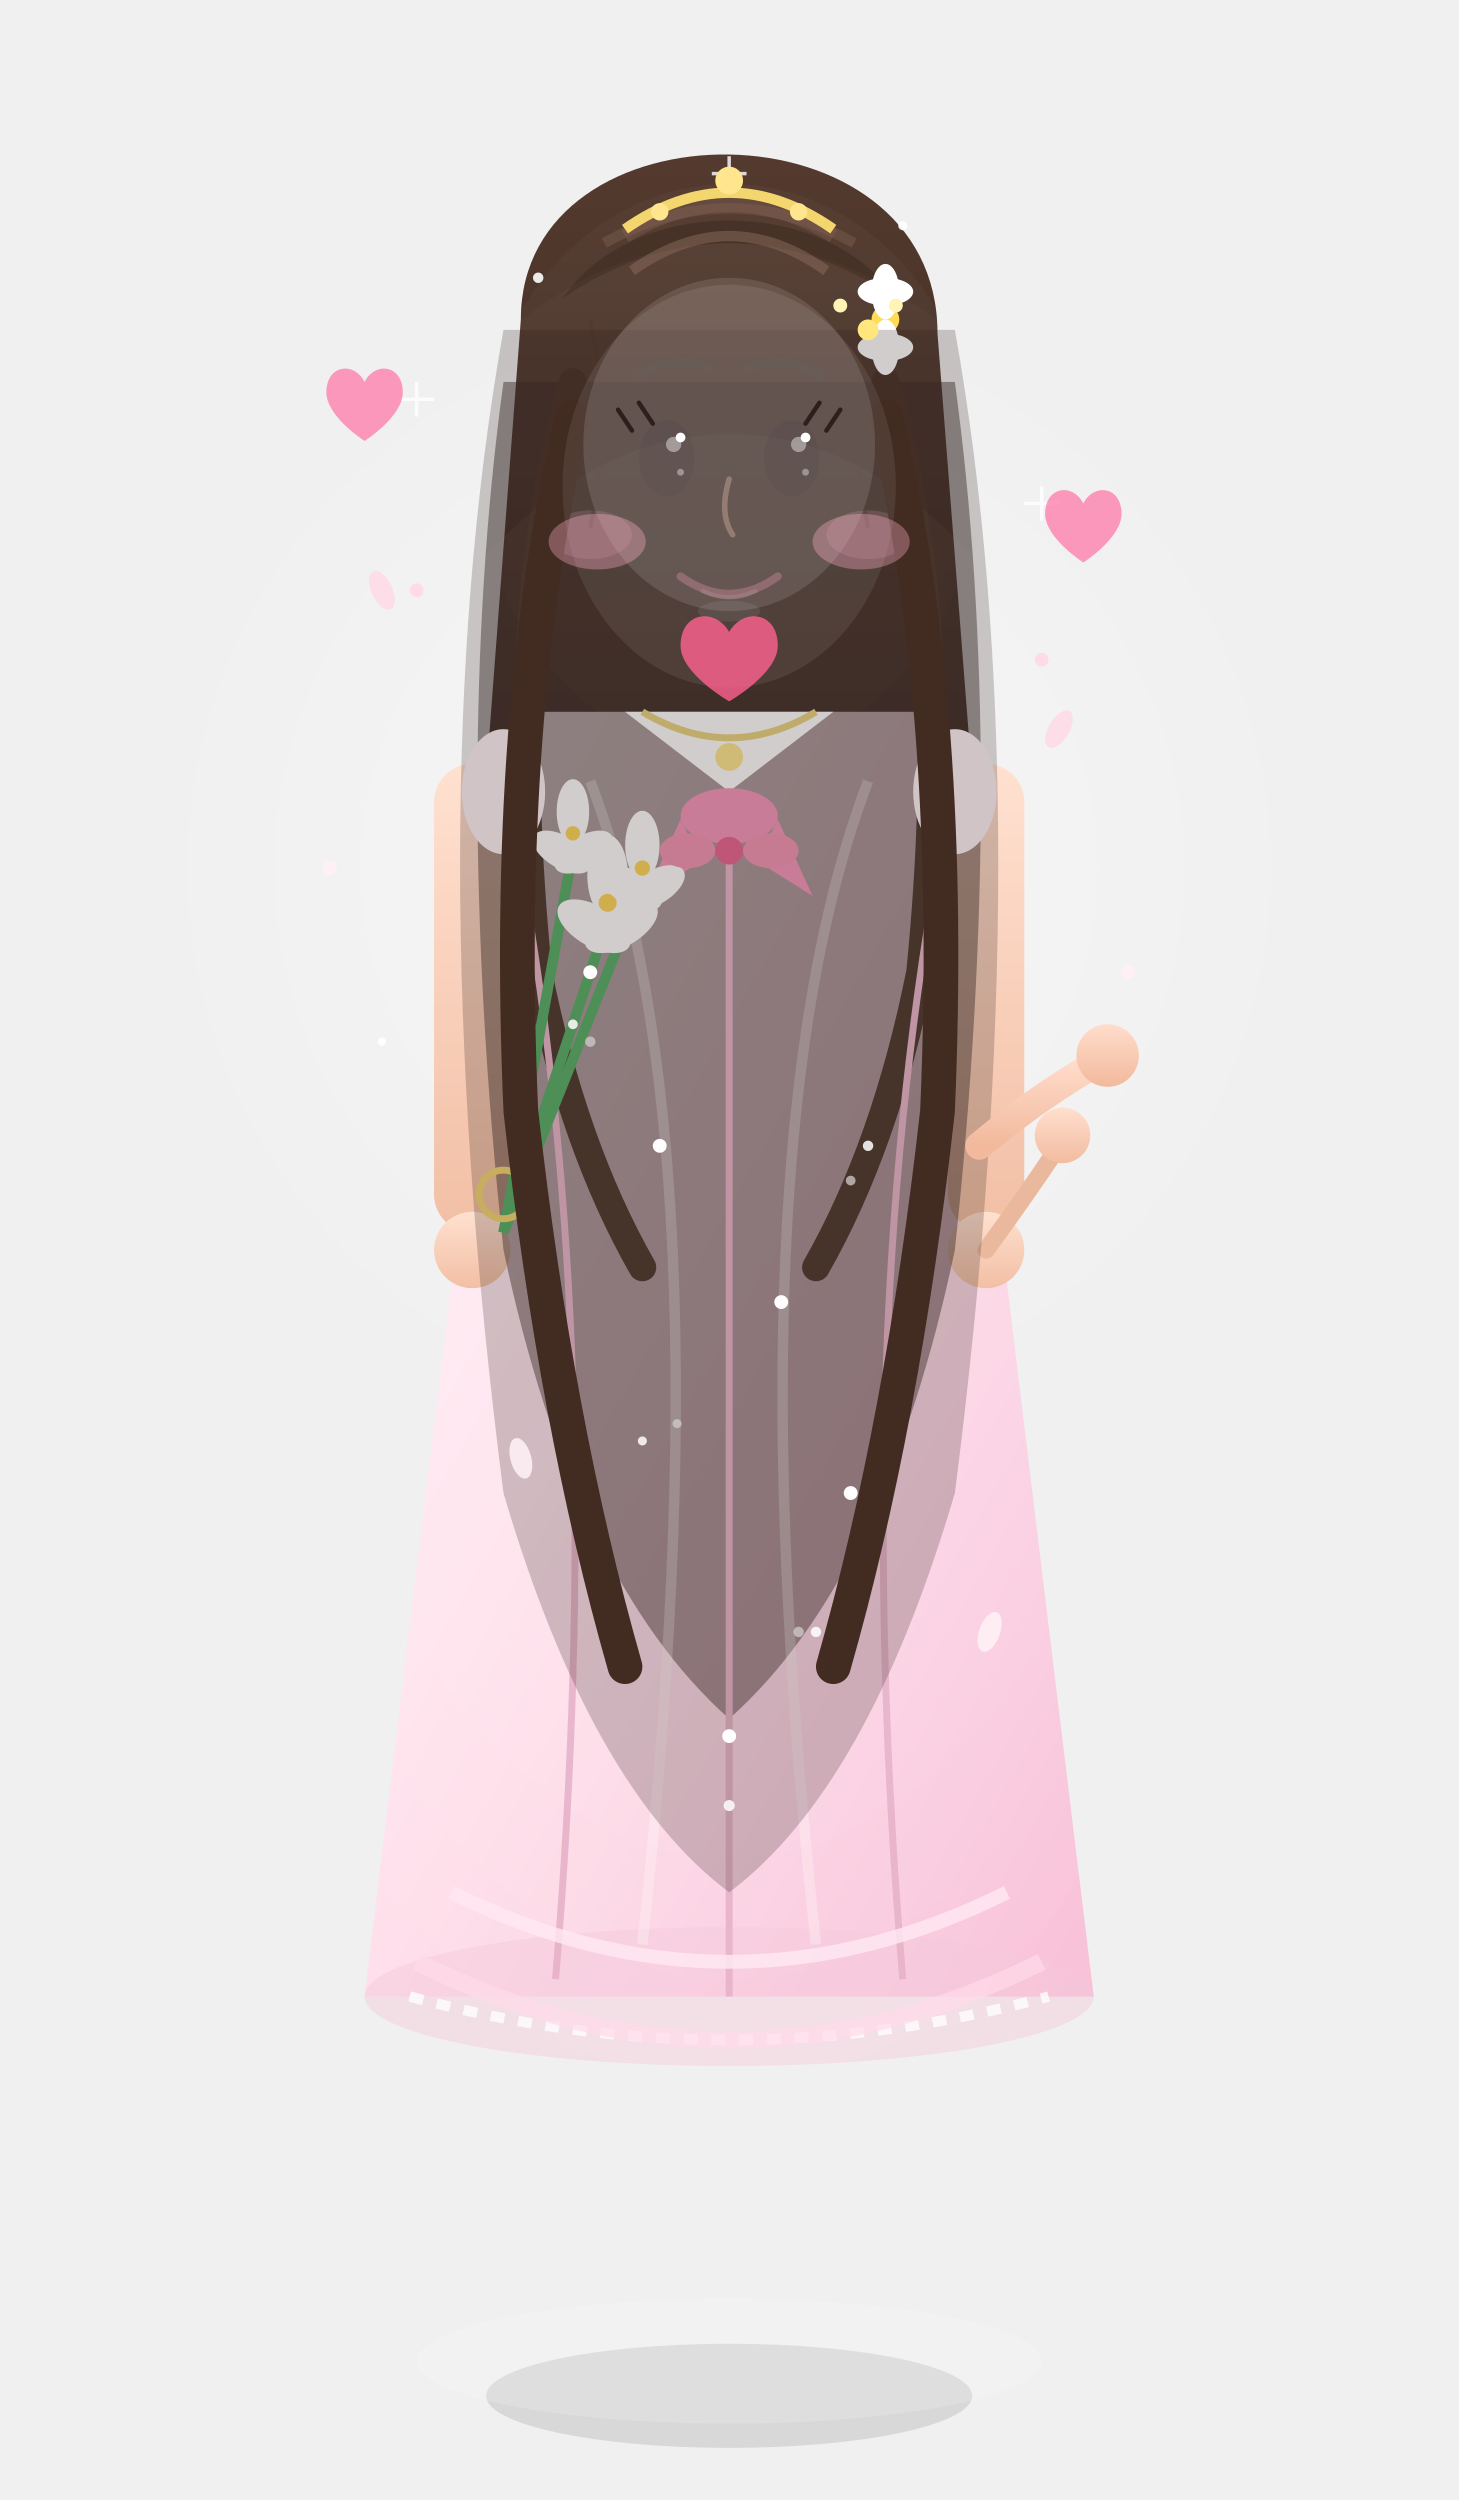
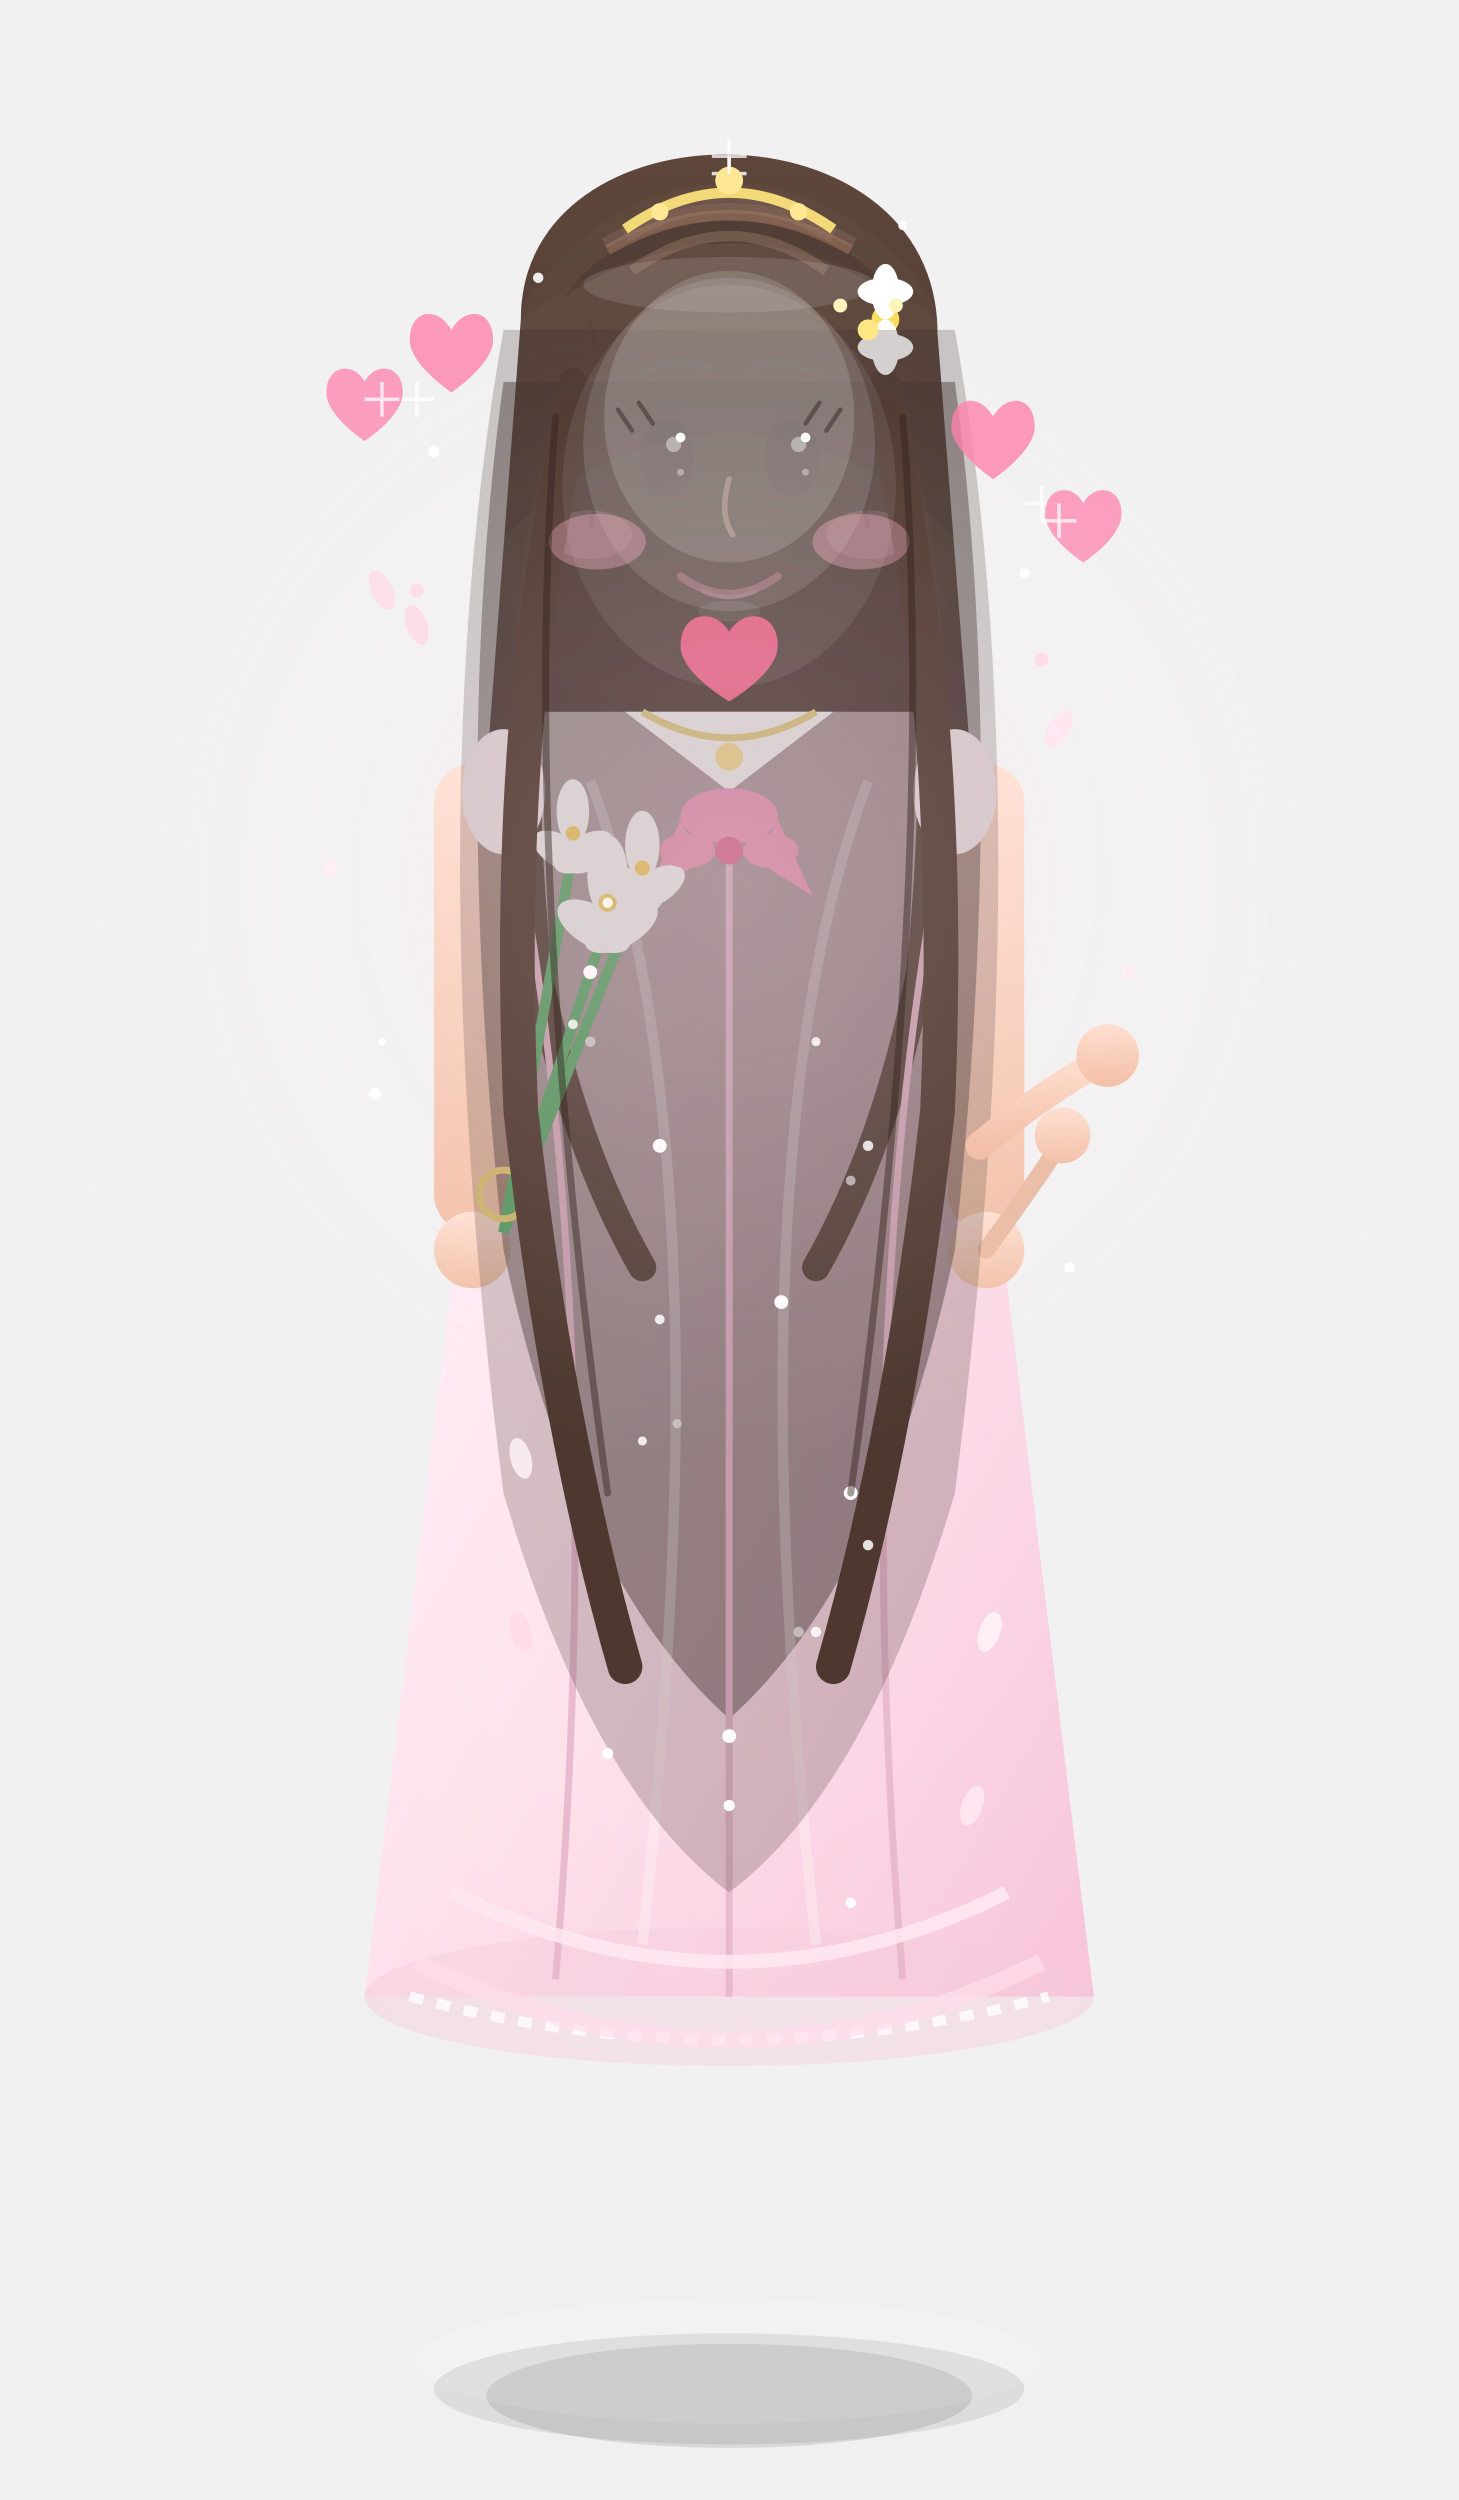
<svg xmlns="http://www.w3.org/2000/svg" viewBox="0 0 420 720">
  <defs>
    <linearGradient id="skin" x1="0%" y1="0%" x2="0%" y2="100%">
      <stop offset="0%" stop-color="#FFDCCB" />
      <stop offset="100%" stop-color="#F2B89A" />
    </linearGradient>
    <linearGradient id="hair" x1="0%" y1="0%" x2="0%" y2="100%">
      <stop offset="0%" stop-color="#4A2E22" />
      <stop offset="100%" stop-color="#24140F" />
    </linearGradient>
    <linearGradient id="dress" x1="0%" y1="0%" x2="100%" y2="100%">
      <stop offset="0%" stop-color="#FFF8FC" />
      <stop offset="40%" stop-color="#FFE3EF" />
      <stop offset="100%" stop-color="#F8BFD5" />
    </linearGradient>
    <radialGradient id="glow">
      <stop offset="0%" stop-color="#FFFFFF" stop-opacity=".45" />
      <stop offset="100%" stop-color="#FFFFFF" stop-opacity="0" />
    </radialGradient>
  </defs>
  <circle cx="210" cy="250" r="170" fill="url(#glow)" />
  <ellipse cx="210" cy="690" rx="70" ry="15" fill="#000000" opacity=".10" />
  <rect x="196" y="175" width="28" height="34" rx="12" fill="url(#skin)" />
  <ellipse cx="210" cy="120" rx="54" ry="62" fill="url(#skin)" />
  <circle cx="156" cy="126" r="8" fill="url(#skin)" />
  <circle cx="264" cy="126" r="8" fill="url(#skin)" />
  <path d=" M150 92 C150 28 270 28 270 96 L282 250 Q210 300 138 250 Z" fill="url(#hair)" />
  <path d=" M162 86 C182 56 238 56 258 86 C244 76 226 70 210 70 C194 70 176 76 162 86 " fill="#362117" />
  <path d=" M150 205 L270 205 L315 575 L105 575 Z" fill="url(#dress)" />
  <rect x="125" y="220" width="22" height="135" rx="11" fill="url(#skin)" />
  <rect x="273" y="220" width="22" height="135" rx="11" fill="url(#skin)" />
  <circle cx="136" cy="360" r="11" fill="url(#skin)" />
  <circle cx="284" cy="360" r="11" fill="url(#skin)" />
  <ellipse cx="210" cy="575" rx="105" ry="20" fill="#F5C5D8" opacity=".45" />
  <path d=" M184 108 Q194 102 204 106 " fill="none" stroke="#3B2A22" stroke-width="2.4" stroke-linecap="round" />
  <path d=" M216 106 Q226 102 236 108 " fill="none" stroke="#3B2A22" stroke-width="2.4" stroke-linecap="round" />
  <ellipse cx="192" cy="132" rx="8" ry="11" fill="#2C1A15" />
  <ellipse cx="228" cy="132" rx="8" ry="11" fill="#2C1A15" />
  <circle cx="194" cy="128" r="2.2" fill="#FFFFFF" />
  <circle cx="230" cy="128" r="2.2" fill="#FFFFFF" />
  <circle cx="196" cy="136" r="1" fill="#FFFFFF" opacity=".9" />
  <circle cx="232" cy="136" r="1" fill="#FFFFFF" opacity=".9" />
  <path d=" M210 138 Q207 148 211 154 " fill="none" stroke="#D59A7F" stroke-width="1.6" stroke-linecap="round" />
  <path d=" M196 166 Q210 176 224 166 " fill="none" stroke="#C86478" stroke-width="2.3" stroke-linecap="round" />
  <path d=" M202 170 Q210 174 218 170 " fill="none" stroke="#F29CB3" stroke-width="1.2" opacity=".8" />
  <ellipse cx="170" cy="154" rx="12" ry="7" fill="#FFB7C9" opacity=".35" />
  <ellipse cx="250" cy="154" rx="12" ry="7" fill="#FFB7C9" opacity=".35" />
  <ellipse cx="210" cy="176" rx="9" ry="3" fill="#FFFFFF" opacity=".18" />
  <path d=" M174 70 Q210 50 246 70 " fill="none" stroke="#7B5A49" stroke-width="3" opacity=".35" />
  <path d=" M170 92 Q176 122 170 152 " fill="none" stroke="#3C2418" stroke-width="1.2" opacity=".6" />
  <path d=" M250 92 Q244 122 250 152 " fill="none" stroke="#3C2418" stroke-width="1.2" opacity=".6" />
  <ellipse cx="210" cy="135" rx="72" ry="82" fill="#FFFFFF" opacity=".025" />
  <path d=" M145 110 Q130 220 145 360 Q165 455 210 495 Q255 455 275 360 Q290 220 275 110 " fill="#2B1913" opacity=".45" />
  <path d=" M165 110 Q145 180 155 280 Q165 330 185 365 " fill="none" stroke="#3B241A" stroke-width="8" stroke-linecap="round" />
  <path d=" M255 110 Q275 180 265 280 Q255 330 235 365 " fill="none" stroke="#3B241A" stroke-width="8" stroke-linecap="round" />
  <path d=" M180 68 Q210 50 240 68 " fill="none" stroke="#7A5B4B" stroke-width="4" opacity=".35" />
  <path d=" M180 205 L210 228 L240 205 " fill="#FFFFFF" />
  <ellipse cx="210" cy="235" rx="14" ry="8" fill="#F58CB3" />
  <path d=" M196 236 L186 258 L202 248 Z" fill="#F58CB3" />
  <path d=" M224 236 L234 258 L218 248 Z" fill="#F58CB3" />
  <path d=" M170 225 Q210 330 185 560 " fill="none" stroke="#FFFFFF" stroke-width="3" opacity=".25" />
  <path d=" M250 225 Q210 330 235 560 " fill="none" stroke="#FFFFFF" stroke-width="3" opacity=".25" />
  <path d=" M150 250 Q175 390 160 570 " fill="none" stroke="#E7AFC7" stroke-width="2" />
  <path d=" M210 245 Q210 390 210 575 " fill="none" stroke="#E7AFC7" stroke-width="2" />
  <path d=" M270 250 Q245 390 260 570 " fill="none" stroke="#E7AFC7" stroke-width="2" />
  <ellipse cx="145" cy="228" rx="12" ry="18" fill="#FFF4F8" />
  <ellipse cx="275" cy="228" rx="12" ry="18" fill="#FFF4F8" />
  <ellipse cx="210" cy="330" rx="125" ry="205" fill="#FFFFFF" opacity=".03" />
  <g id="bouquet">
    <line x1="145" y1="355" x2="175" y2="265" stroke="#49A95C" stroke-width="3" />
    <line x1="145" y1="355" x2="185" y2="255" stroke="#49A95C" stroke-width="3" />
    <line x1="145" y1="355" x2="165" y2="245" stroke="#49A95C" stroke-width="3" />
    <g transform="translate(175 260) scale(.65)">
      <ellipse cx="0" cy="-12" rx="9" ry="18" fill="#FFFFFF" />
      <ellipse cx="-12" cy="0" rx="9" ry="18" transform="rotate(-60)" fill="#FFFFFF" />
      <ellipse cx="12" cy="0" rx="9" ry="18" transform="rotate(60)" fill="#FFFFFF" />
      <circle cx="0" cy="0" r="4" fill="#FFD44D" />
    </g>
    <g transform="translate(185 250) scale(.55)">
      <ellipse cx="0" cy="-12" rx="9" ry="18" fill="#FFFFFF" />
      <ellipse cx="-12" cy="0" rx="9" ry="18" transform="rotate(-60)" fill="#FFFFFF" />
      <ellipse cx="12" cy="0" rx="9" ry="18" transform="rotate(60)" fill="#FFFFFF" />
      <circle cx="0" cy="0" r="4" fill="#FFD44D" />
    </g>
    <g transform="translate(165 240) scale(.52)">
      <ellipse cx="0" cy="-12" rx="9" ry="18" fill="#FFFFFF" />
      <ellipse cx="-12" cy="0" rx="9" ry="18" transform="rotate(-60)" fill="#FFFFFF" />
      <ellipse cx="12" cy="0" rx="9" ry="18" transform="rotate(60)" fill="#FFFFFF" />
      <circle cx="0" cy="0" r="4" fill="#FFD44D" />
    </g>
  </g>
  <circle cx="145" cy="344" r="7" fill="none" stroke="#F4D36A" stroke-width="2" />
  <path d=" M118 575 Q210 600 302 575 " fill="none" stroke="#FFFFFF" stroke-width="3" stroke-dasharray="4 4" opacity=".8" />
  <circle cx="120" cy="170" r="2" fill="#FFD7E5" />
  <circle cx="300" cy="190" r="2" fill="#FFD7E5" />
  <circle cx="95" cy="250" r="2" fill="#FFF0F5" />
  <circle cx="325" cy="280" r="2" fill="#FFF0F5" />
  <g fill="#FFFFFF" opacity=".9">
    <circle cx="155" cy="80" r="1.5" />
    <circle cx="260" cy="65" r="1.3" />
    <circle cx="110" cy="300" r="1.2" />
    <circle cx="305" cy="330" r="1.4" />
  </g>
  <ellipse cx="210" cy="320" rx="145" ry="250" fill="#FFFFFF" opacity=".02" />
  <g id="hairFlower" transform="translate(255 92)">
    <circle cx="0" cy="0" r="4" fill="#FFD84D" />
    <ellipse cx="0" cy="-8" rx="4" ry="8" fill="#FFFFFF" />
    <ellipse cx="8" cy="0" rx="4" ry="8" transform="rotate(90)" fill="#FFFFFF" />
    <ellipse cx="0" cy="8" rx="4" ry="8" fill="#FFFFFF" />
    <ellipse cx="-8" cy="0" rx="4" ry="8" transform="rotate(90)" fill="#FFFFFF" />
  </g>
  <circle cx="160" cy="142" r="3" fill="#FDFDFD" />
  <circle cx="260" cy="142" r="3" fill="#FDFDFD" />
  <path d=" M185 205 Q210 220 235 205 " fill="none" stroke="#E8D37B" stroke-width="2" />
  <circle cx="210" cy="218" r="4" fill="#FFE78A" />
  <ellipse cx="198" cy="245" rx="8" ry="5" fill="#F48FB1" />
  <ellipse cx="222" cy="245" rx="8" ry="5" fill="#F48FB1" />
  <circle cx="210" cy="245" r="4" fill="#E85D8C" />
  <g fill="#FFFFFF" opacity=".75">
    <circle cx="170" cy="300" r="1.5" />
    <circle cx="245" cy="340" r="1.4" />
    <circle cx="195" cy="410" r="1.3" />
    <circle cx="230" cy="470" r="1.5" />
  </g>
  <path d=" M284 360 Q295 345 305 330 " fill="none" stroke="#E8B497" stroke-width="5" stroke-linecap="round" />
  <circle cx="306" cy="327" r="8" fill="url(#skin)" />
  <ellipse cx="210" cy="320" rx="165" ry="280" fill="#FFFFFF" opacity=".025" />
  <g stroke="#FFFFFF" stroke-width="1" opacity=".8">
    <path d="M120 110 L120 120" />
    <path d="M115 115 L125 115" />
    <path d="M300 140 L300 150" />
    <path d="M295 145 L305 145" />
    <path d="M210 45 L210 55" />
    <path d="M205 50 L215 50" />
  </g>
  <path d=" M145 95 Q120 235 145 430 Q170 515 210 545 Q250 515 275 430 Q300 235 275 95 " fill="#1F120D" opacity=".22" />
  <path d=" M165 120 Q145 205 150 320 Q160 410 180 480 " fill="none" stroke="#3B2419" stroke-width="10" stroke-linecap="round" />
  <path d=" M255 120 Q275 205 270 320 Q260 410 240 480 " fill="none" stroke="#3B2419" stroke-width="10" stroke-linecap="round" />
  <path d=" M182 78 Q210 58 238 78 " fill="none" stroke="#8D6B59" stroke-width="3" opacity=".45" />
  <path d=" M120 565 Q210 610 300 565 " fill="none" stroke="#FFD8E8" stroke-width="5" opacity=".7" />
  <path d=" M130 545 Q210 585 290 545 " fill="none" stroke="#FFE8F2" stroke-width="4" opacity=".8" />
  <g fill="#FFFDFD">
    <circle cx="170" cy="280" r="2" />
    <circle cx="190" cy="330" r="2" />
    <circle cx="225" cy="375" r="2" />
    <circle cx="245" cy="430" r="2" />
    <circle cx="210" cy="500" r="2" />
  </g>
  <path d=" M180 66 Q210 45 240 66 " fill="none" stroke="#F4D46A" stroke-width="3" />
  <circle cx="210" cy="52" r="4" fill="#FFE58A" />
  <circle cx="190" cy="61" r="2.5" fill="#FFE58A" />
  <circle cx="230" cy="61" r="2.5" fill="#FFE58A" />
  <ellipse cx="210" cy="140" rx="48" ry="58" fill="#FFFFFF" opacity=".08" />
  <g opacity=".85">
    <ellipse cx="110" cy="170" rx="3" ry="6" fill="#FFD8E6" transform="rotate(-25 110 170)" />
    <ellipse cx="305" cy="210" rx="3" ry="6" fill="#FFD8E6" transform="rotate(30 305 210)" />
    <ellipse cx="150" cy="420" rx="3" ry="6" fill="#FFF3F7" transform="rotate(-15 150 420)" />
    <ellipse cx="285" cy="470" rx="3" ry="6" fill="#FFF3F7" transform="rotate(20 285 470)" />
  </g>
  <ellipse cx="210" cy="340" rx="170" ry="300" fill="#FFFFFF" opacity=".018" />
  <ellipse cx="210" cy="128" rx="42" ry="48" fill="#FFFFFF" opacity=".12" />
  <path d="M182 124 L178 118" stroke="#2A1B18" stroke-width="1.3" stroke-linecap="round" />
  <path d="M188 122 L184 116" stroke="#2A1B18" stroke-width="1.3" stroke-linecap="round" />
  <path d="M238 124 L242 118" stroke="#2A1B18" stroke-width="1.3" stroke-linecap="round" />
  <path d="M232 122 L236 116" stroke="#2A1B18" stroke-width="1.3" stroke-linecap="round" />
  <circle cx="196" cy="126" r="1.4" fill="#FFFFFF" />
  <circle cx="232" cy="126" r="1.4" fill="#FFFFFF" />
  <ellipse cx="172" cy="156" rx="14" ry="8" fill="#FFABC5" opacity=".35" />
  <ellipse cx="248" cy="156" rx="14" ry="8" fill="#FFABC5" opacity=".35" />
  <path d=" M210 182 C206 175 196 176 196 186 C196 194 210 202 210 202 C210 202 224 194 224 186 C224 176 214 175 210 182 " fill="#FF5F8D" opacity=".8" />
  <circle cx="250" cy="95" r="3" fill="#FFE57A" />
  <circle cx="258" cy="88" r="2" fill="#FFF4B5" />
  <circle cx="242" cy="88" r="2" fill="#FFF4B5" />
  <g fill="#FFFFFF" opacity=".85">
    <circle cx="165" cy="295" r="1.4" />
    <circle cx="250" cy="330" r="1.5" />
    <circle cx="185" cy="415" r="1.3" />
    <circle cx="235" cy="470" r="1.5" />
    <circle cx="210" cy="520" r="1.6" />
  </g>
  <g id="proposalPose">
    <path d=" M282 330 Q300 315 318 305 " fill="none" stroke="url(#skin)" stroke-width="8" stroke-linecap="round" />
    <circle cx="319" cy="304" r="9" fill="url(#skin)" />
  </g>
  <ellipse cx="210" cy="340" rx="180" ry="315" fill="#FFFFFF" opacity=".02" />
  <g opacity=".75">
    <path d=" M105 110 C102 104 94 105 94 113 C94 120 105 127 105 127 C105 127 116 120 116 113 C116 105 108 104 105 110 " fill="#FF7AA8" />
    <path d=" M312 145 C309 139 301 140 301 148 C301 155 312 162 312 162 C312 162 323 155 323 148 C323 140 315 139 312 145 " fill="#FF7AA8" />
  </g>
  <ellipse cx="210" cy="680" rx="90" ry="18" fill="#FFF7FA" opacity=".18" />
+   <g id="sumuCharacter">
+     <g id="bodyBreath" />
+     <g id="hairSwing" />
+     <g id="dressFlow" />
+     <g id="bouquetMove" />
+   </g>
+   <ellipse cx="210" cy="82" rx="42" ry="8" fill="#FFFFFF" opacity=".12" />
+   <radialGradient id="loveGlow">
+     <stop offset="0%" stop-color="#FFD7E5" stop-opacity=".55" />
+     <stop offset="100%" stop-color="#FFD7E5" stop-opacity="0" />
+   </radialGradient>
+   <circle cx="210" cy="255" r="165" fill="url(#loveGlow)" opacity=".45" />
+   <g id="sparkles" fill="#FFFFFF">
+     <circle cx="125" cy="130" r="1.6" />
+     <circle cx="295" cy="165" r="1.4" />
+     <circle cx="108" cy="315" r="1.8" />
+     <circle cx="308" cy="365" r="1.5" />
+     <circle cx="175" cy="505" r="1.6" />
+     <circle cx="245" cy="548" r="1.5" />
+   </g>
+   <g id="hearts" opacity=".8">
+     <path d=" M130 95 C126 88 118 89 118 98 C118 105 130 113 130 113 C130 113 142 105 142 98 C142 89 134 88 130 95 " fill="#FF7AA8" />
+     <path d=" M286 120 C282 113 274 114 274 123 C274 130 286 138 286 138 C286 138 298 130 298 123 C298 114 290 113 286 120 " fill="#FF7AA8" />
+   </g>
+   <ellipse cx="210" cy="688" rx="85" ry="16" fill="#000000" opacity=".08" />
+   <g id="sumuFinal">
+     <ellipse cx="210" cy="320" rx="185" ry="305" fill="#FFF8FC" opacity=".04" />
+     <ellipse cx="210" cy="120" rx="36" ry="42" fill="#FFFFFF" opacity=".15" />
+   </g>
+   <path d=" M175 72 Q210 52 245 72 " fill="none" stroke="#A97C67" stroke-width="3" opacity=".45" />
+   <path d="M160 120 Q150 250 175 430" fill="none" stroke="#2C1C16" stroke-width="2" stroke-linecap="round" opacity=".45" />
+   <path d="M260 120 Q270 250 245 430" fill="none" stroke="#2C1C16" stroke-width="2" stroke-linecap="round" opacity=".45" />
+   <g fill="#FFFFFF" opacity=".85">
+     <circle cx="175" cy="260" r="1.5" />
+     <circle cx="235" cy="300" r="1.3" />
+     <circle cx="190" cy="380" r="1.4" />
+     <circle cx="250" cy="445" r="1.5" />
+     <circle cx="210" cy="520" r="1.6" />
+   </g>
+   <g opacity=".8">
+     <ellipse cx="120" cy="180" rx="3" ry="6" fill="#FFD8E6" transform="rotate(-20 120 180)" />
+     <ellipse cx="305" cy="210" rx="3" ry="6" fill="#FFEAF2" transform="rotate(25 305 210)" />
+     <ellipse cx="150" cy="470" rx="3" ry="6" fill="#FFD8E6" transform="rotate(-15 150 470)" />
+     <ellipse cx="280" cy="520" rx="3" ry="6" fill="#FFEAF2" transform="rotate(20 280 520)" />
+   </g>
+   <g stroke="#FFFFFF" stroke-width="1" opacity=".75">
+     <path d="M110 110 L110 120" />
+     <path d="M105 115 L115 115" />
+     <path d="M305 145 L305 155" />
+     <path d="M300 150 L310 150" />
+     <path d="M210 40 L210 50" />
+     <path d="M205 45 L215 45" />
+   </g>
+   <ellipse cx="210" cy="340" rx="195" ry="320" fill="#FFFFFF" opacity=".02" />
</svg>
